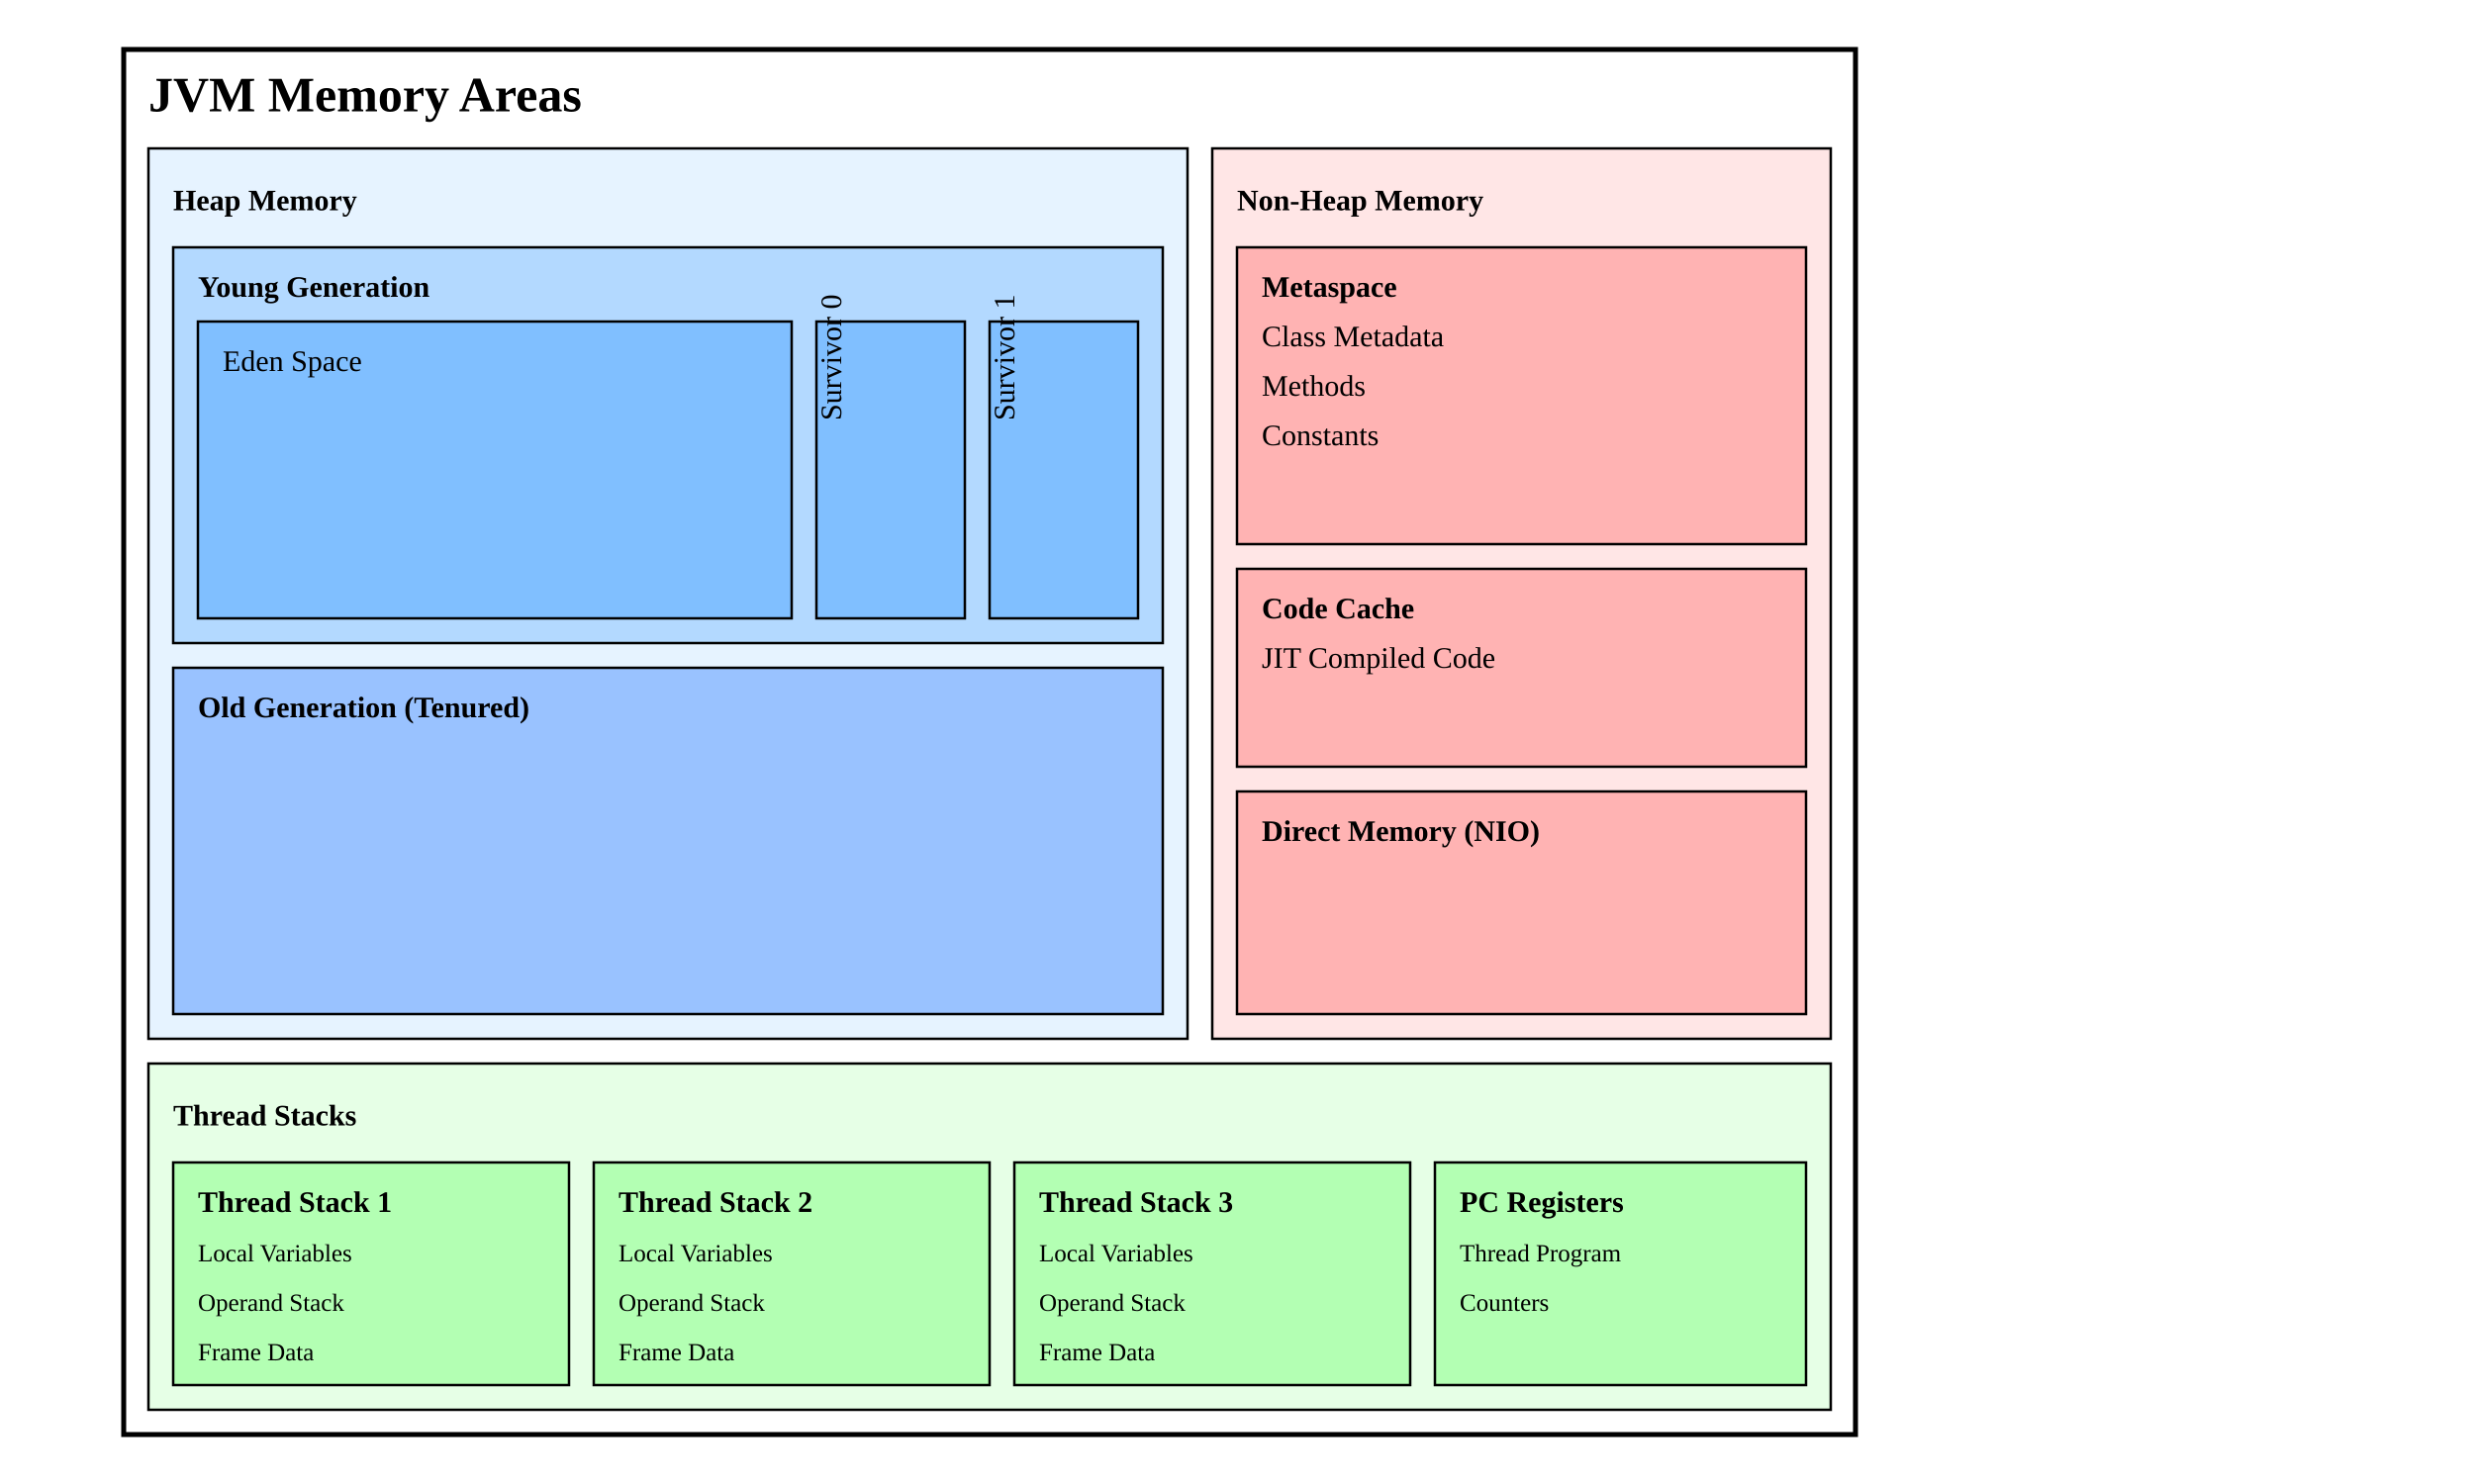
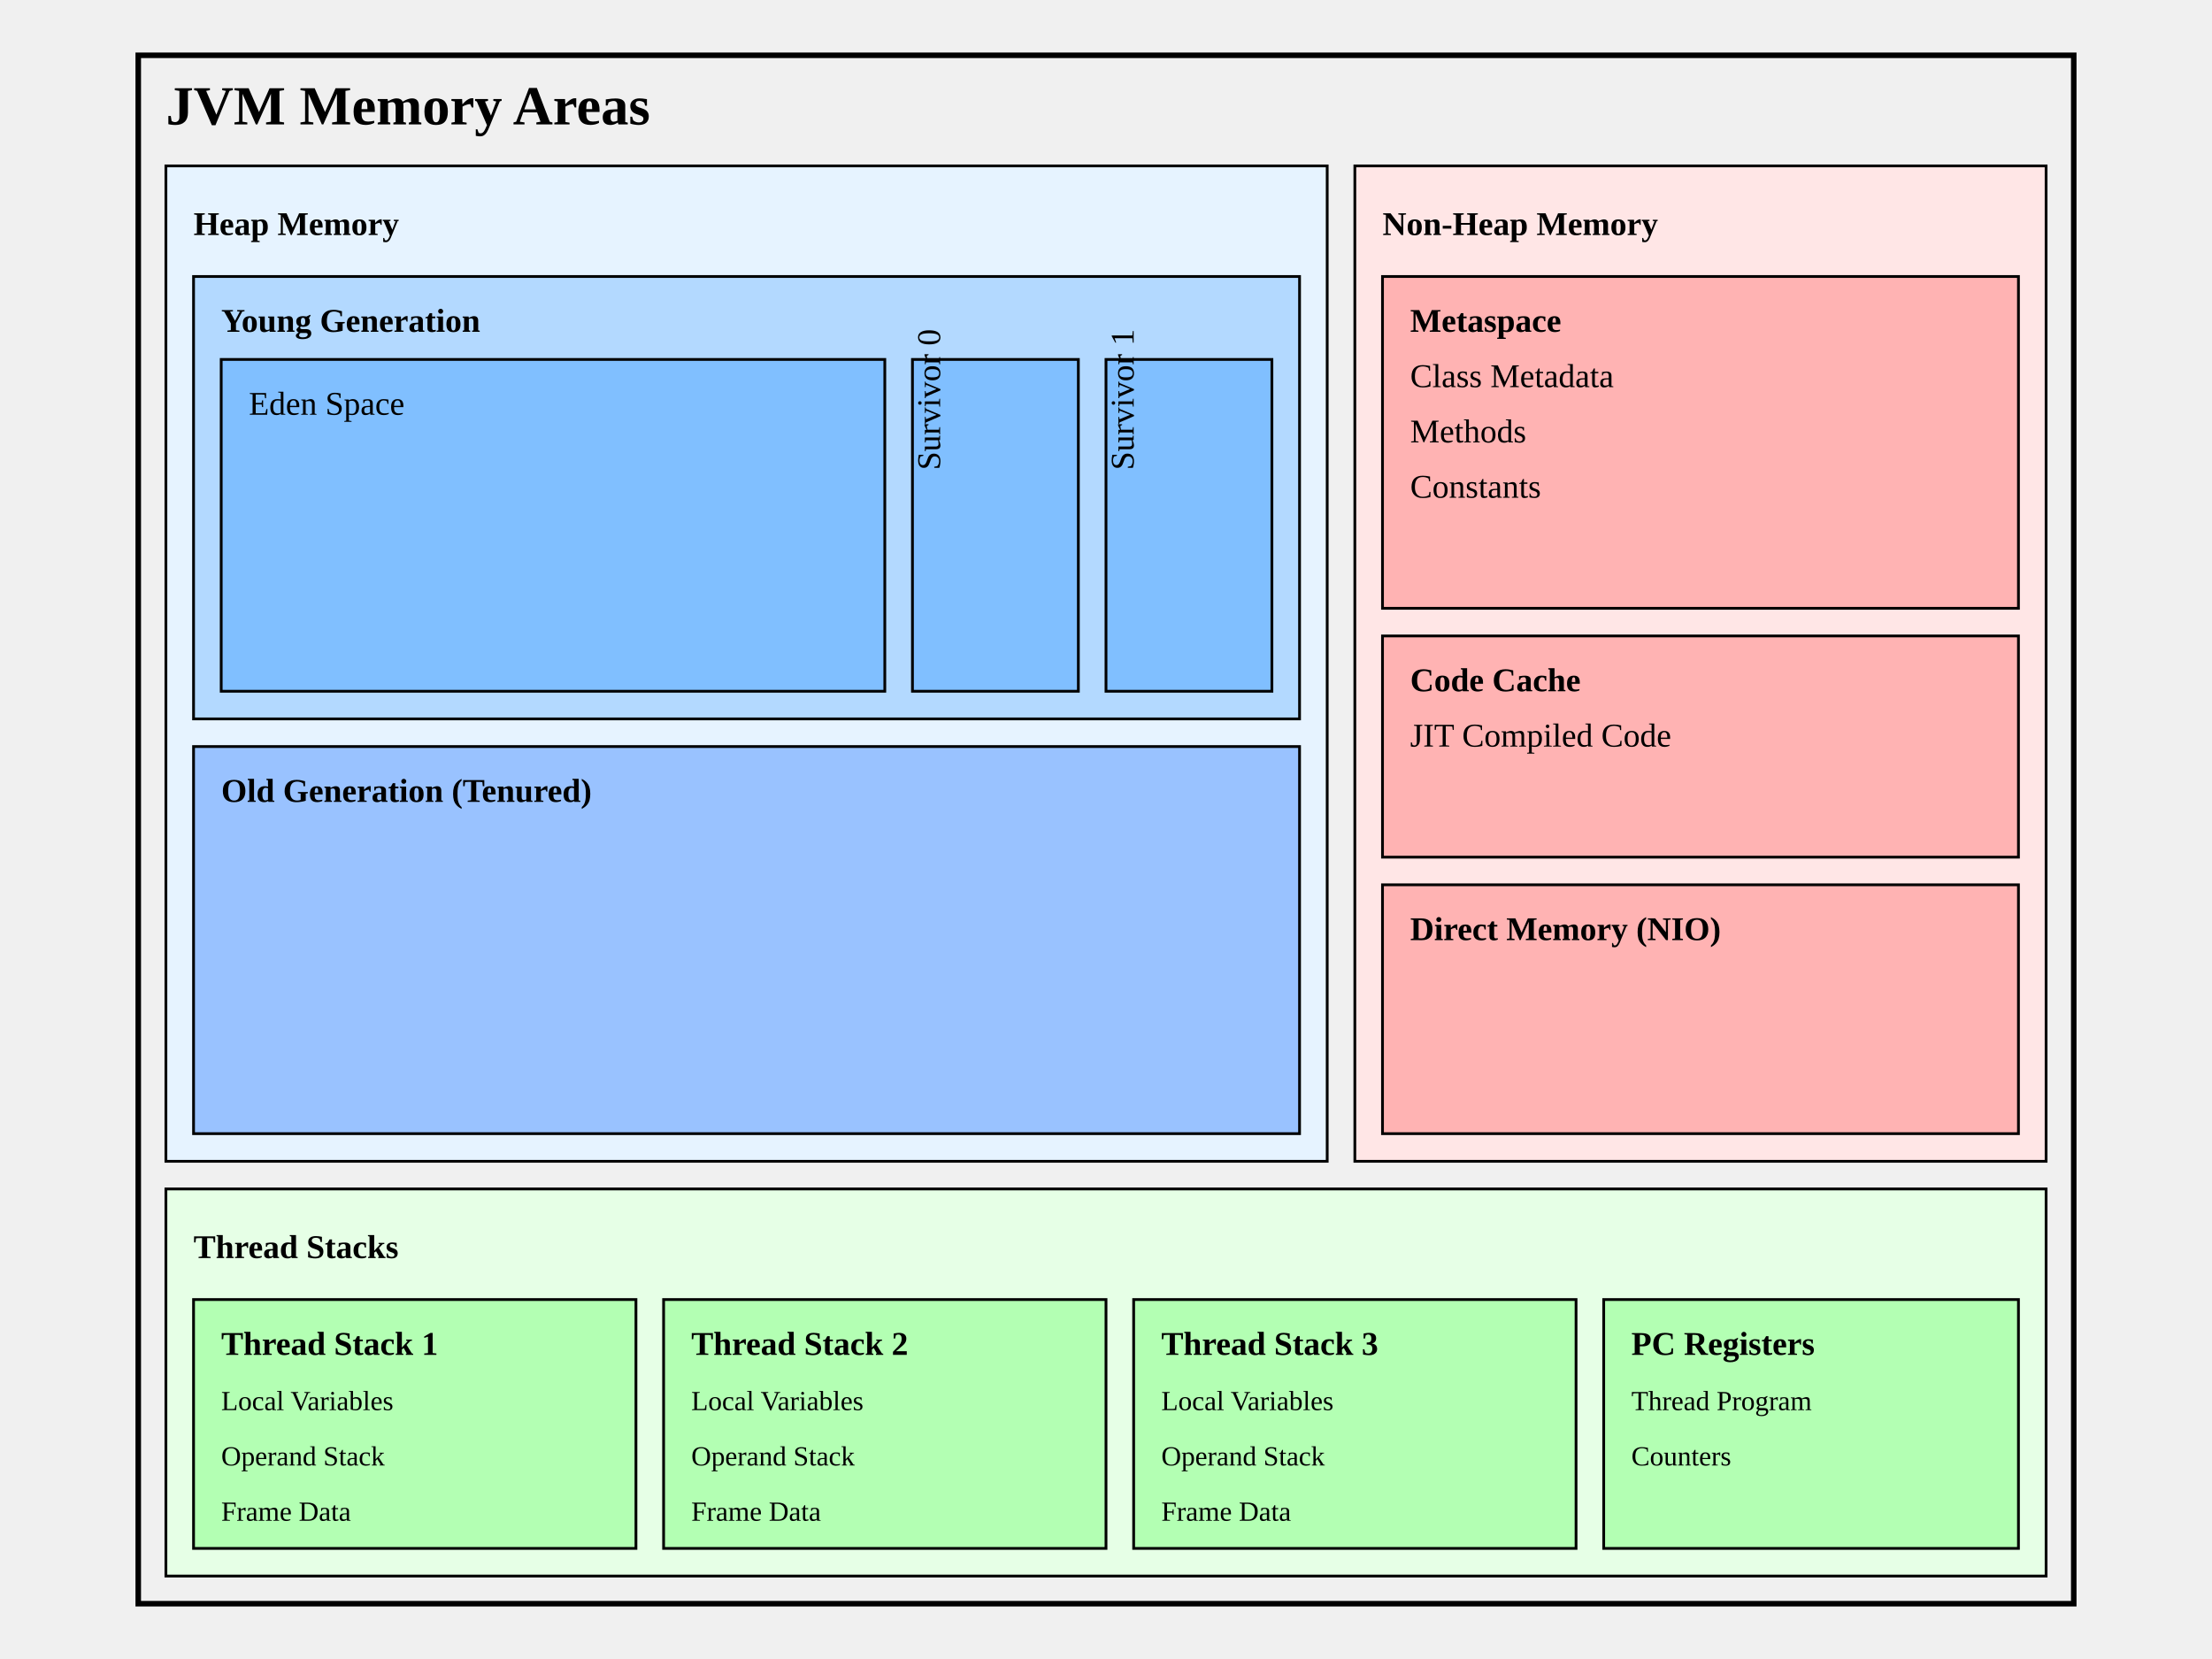
- <svg viewBox="0 0 1000 600" width="1000" height="600">
-   <rect width="1000" height="600" fill="white" x="0" y="0" />
+ <svg xmlns="http://www.w3.org/2000/svg" viewBox="0 0 800 600">
  <rect x="50" y="20" width="700" height="560" fill="none" stroke="#000" stroke-width="2" />
  <text x="60" y="45" font-size="20" font-weight="bold">JVM Memory Areas</text>
  <rect x="60" y="60" width="420" height="360" fill="#E6F3FF" stroke="#000" />
  <text x="70" y="85" font-weight="bold">Heap Memory</text>
  <rect x="70" y="100" width="400" height="160" fill="#B3D9FF" stroke="#000" />
  <text x="80" y="120" font-weight="bold">Young Generation</text>
  <rect x="80" y="130" width="240" height="120" fill="#80BFFF" stroke="#000" />
  <text x="90" y="150">Eden Space</text>
  <rect x="330" y="130" width="60" height="120" fill="#80BFFF" stroke="#000" />
  <text x="340" y="170" transform="rotate(-90 340,170)">Survivor 0</text>
  <rect x="400" y="130" width="60" height="120" fill="#80BFFF" stroke="#000" />
  <text x="410" y="170" transform="rotate(-90 410,170)">Survivor 1</text>
  <rect x="70" y="270" width="400" height="140" fill="#99C2FF" stroke="#000" />
  <text x="80" y="290" font-weight="bold">Old Generation (Tenured)</text>
  <rect x="490" y="60" width="250" height="360" fill="#FFE6E6" stroke="#000" />
  <text x="500" y="85" font-weight="bold">Non-Heap Memory</text>
  <rect x="500" y="100" width="230" height="120" fill="#FFB3B3" stroke="#000" />
  <text x="510" y="120" font-weight="bold">Metaspace</text>
  <text x="510" y="140" font-size="12">Class Metadata</text>
  <text x="510" y="160" font-size="12">Methods</text>
  <text x="510" y="180" font-size="12">Constants</text>
  <rect x="500" y="230" width="230" height="80" fill="#FFB3B3" stroke="#000" />
  <text x="510" y="250" font-weight="bold">Code Cache</text>
  <text x="510" y="270" font-size="12">JIT Compiled Code</text>
  <rect x="500" y="320" width="230" height="90" fill="#FFB3B3" stroke="#000" />
  <text x="510" y="340" font-weight="bold">Direct Memory (NIO)</text>
  <rect x="60" y="430" width="680" height="140" fill="#E6FFE6" stroke="#000" />
  <text x="70" y="455" font-weight="bold">Thread Stacks</text>
  <rect x="70" y="470" width="160" height="90" fill="#B3FFB3" stroke="#000" />
  <text x="80" y="490" font-size="12" font-weight="bold">Thread Stack 1</text>
  <text x="80" y="510" font-size="10">Local Variables</text>
  <text x="80" y="530" font-size="10">Operand Stack</text>
  <text x="80" y="550" font-size="10">Frame Data</text>
  <rect x="240" y="470" width="160" height="90" fill="#B3FFB3" stroke="#000" />
  <text x="250" y="490" font-size="12" font-weight="bold">Thread Stack 2</text>
  <text x="250" y="510" font-size="10">Local Variables</text>
  <text x="250" y="530" font-size="10">Operand Stack</text>
  <text x="250" y="550" font-size="10">Frame Data</text>
  <rect x="410" y="470" width="160" height="90" fill="#B3FFB3" stroke="#000" />
  <text x="420" y="490" font-size="12" font-weight="bold">Thread Stack 3</text>
  <text x="420" y="510" font-size="10">Local Variables</text>
  <text x="420" y="530" font-size="10">Operand Stack</text>
  <text x="420" y="550" font-size="10">Frame Data</text>
  <rect x="580" y="470" width="150" height="90" fill="#B3FFB3" stroke="#000" />
  <text x="590" y="490" font-size="12" font-weight="bold">PC Registers</text>
  <text x="590" y="510" font-size="10">Thread Program</text>
  <text x="590" y="530" font-size="10">Counters</text>
</svg>
